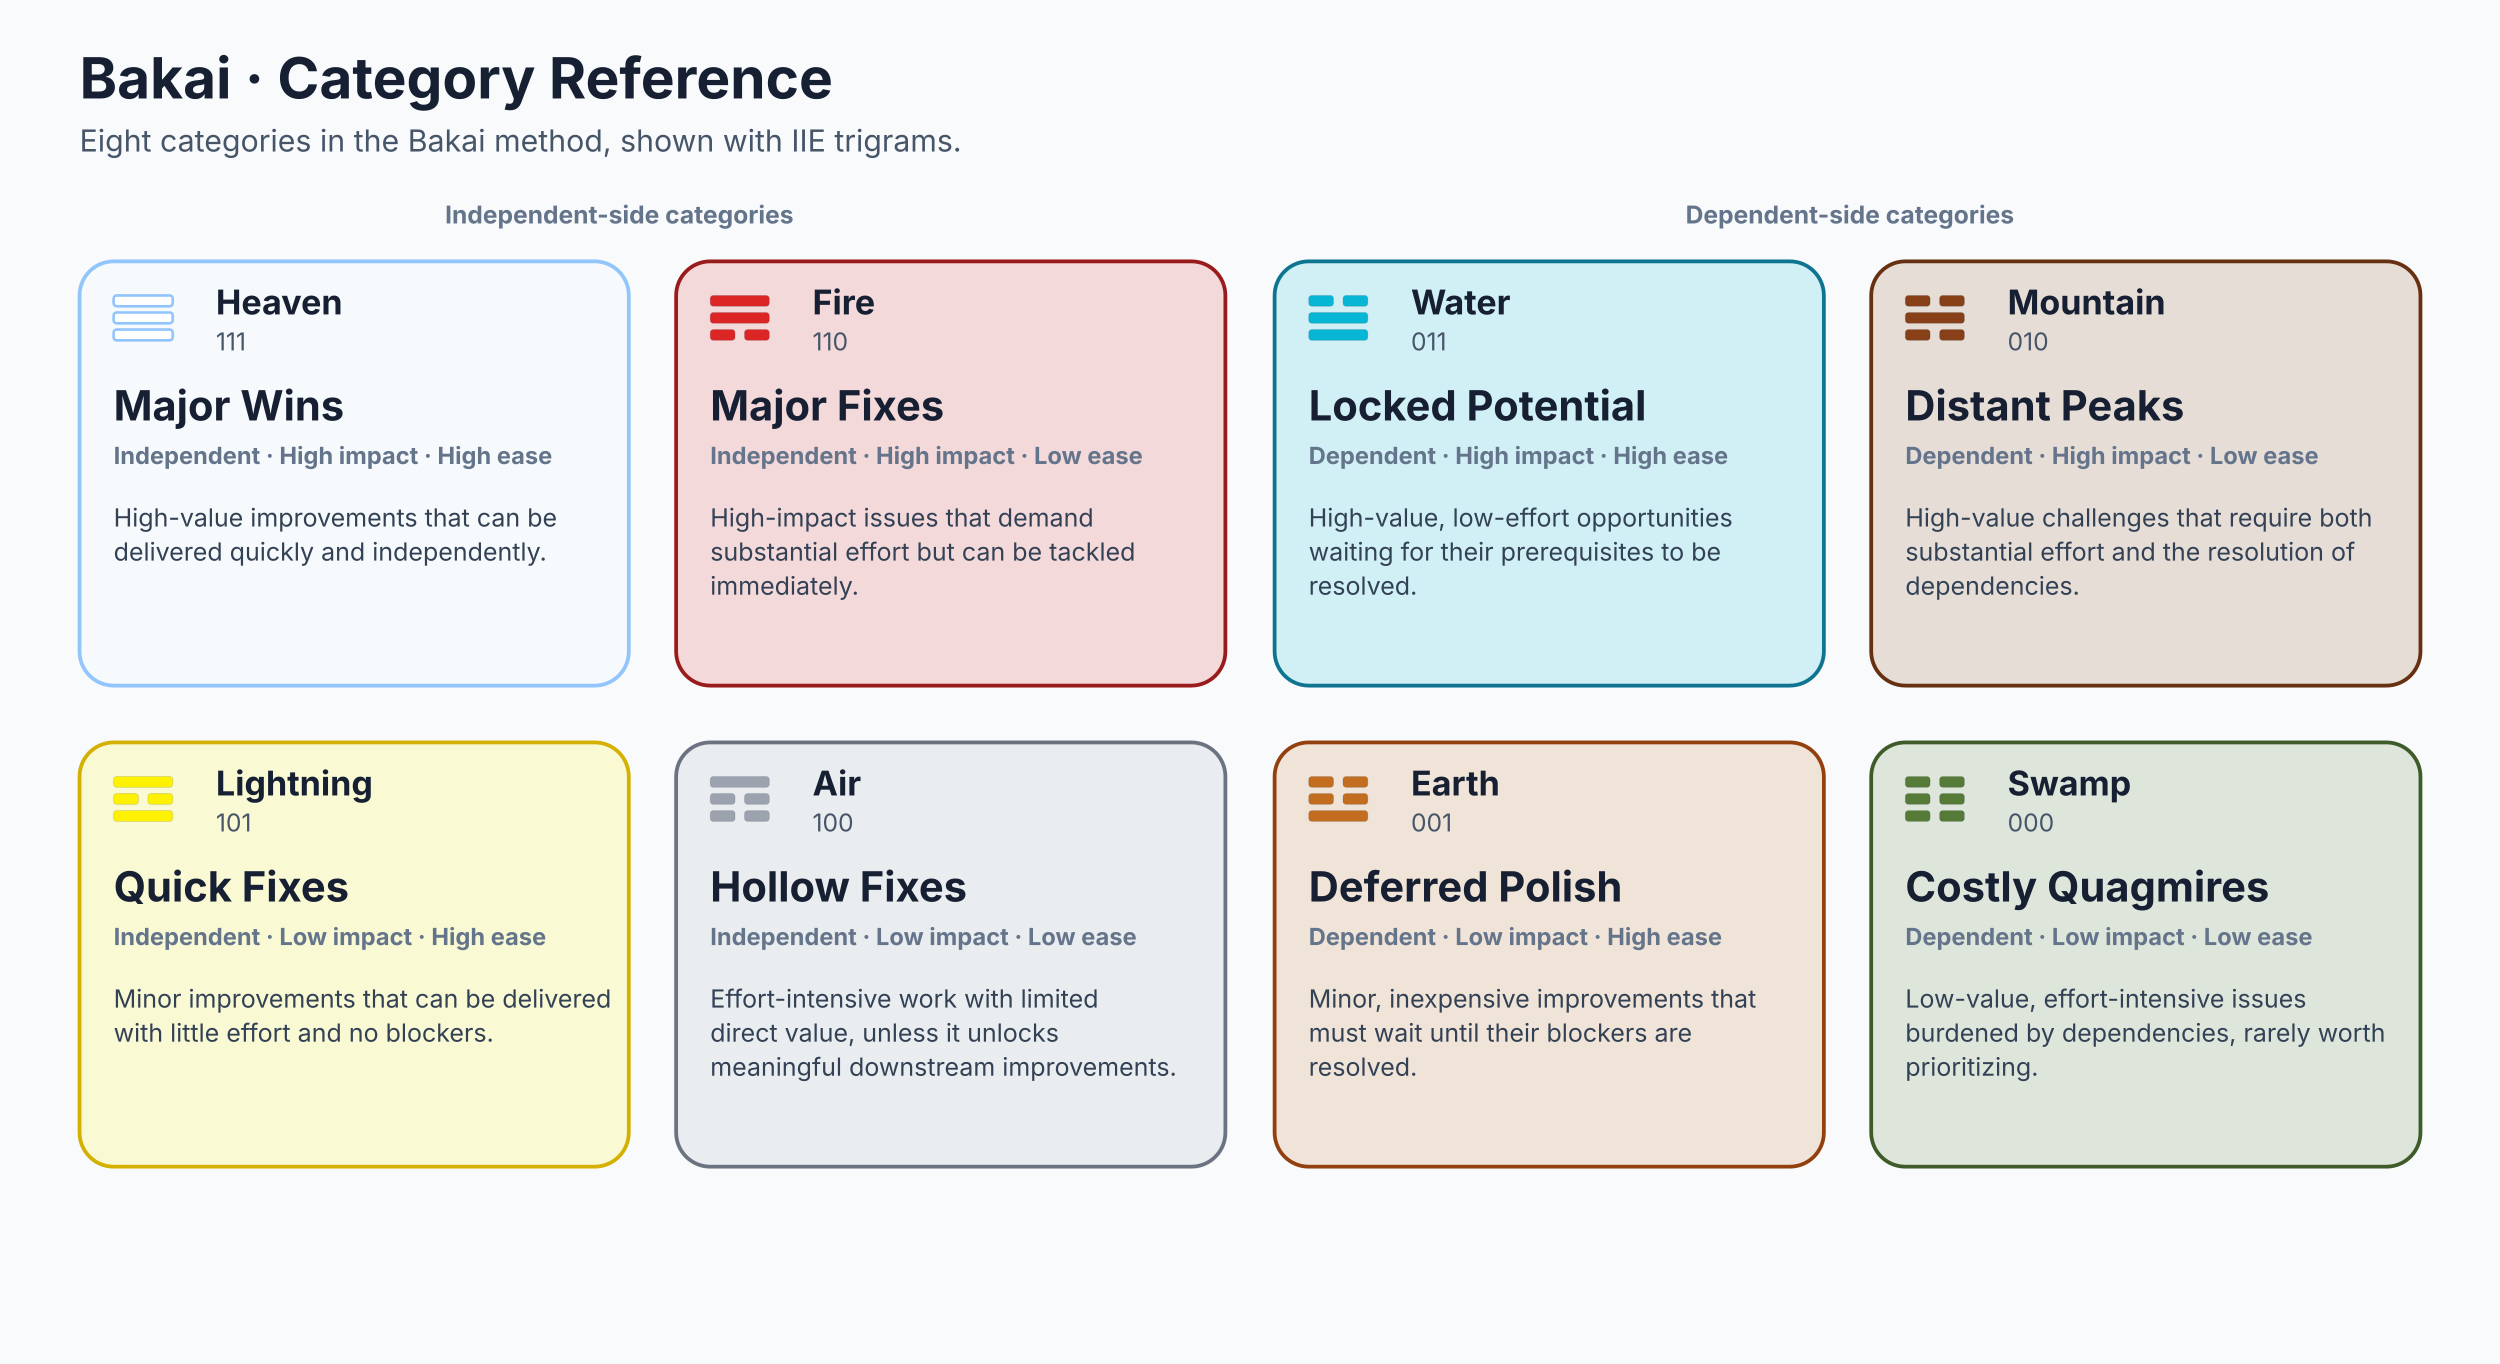
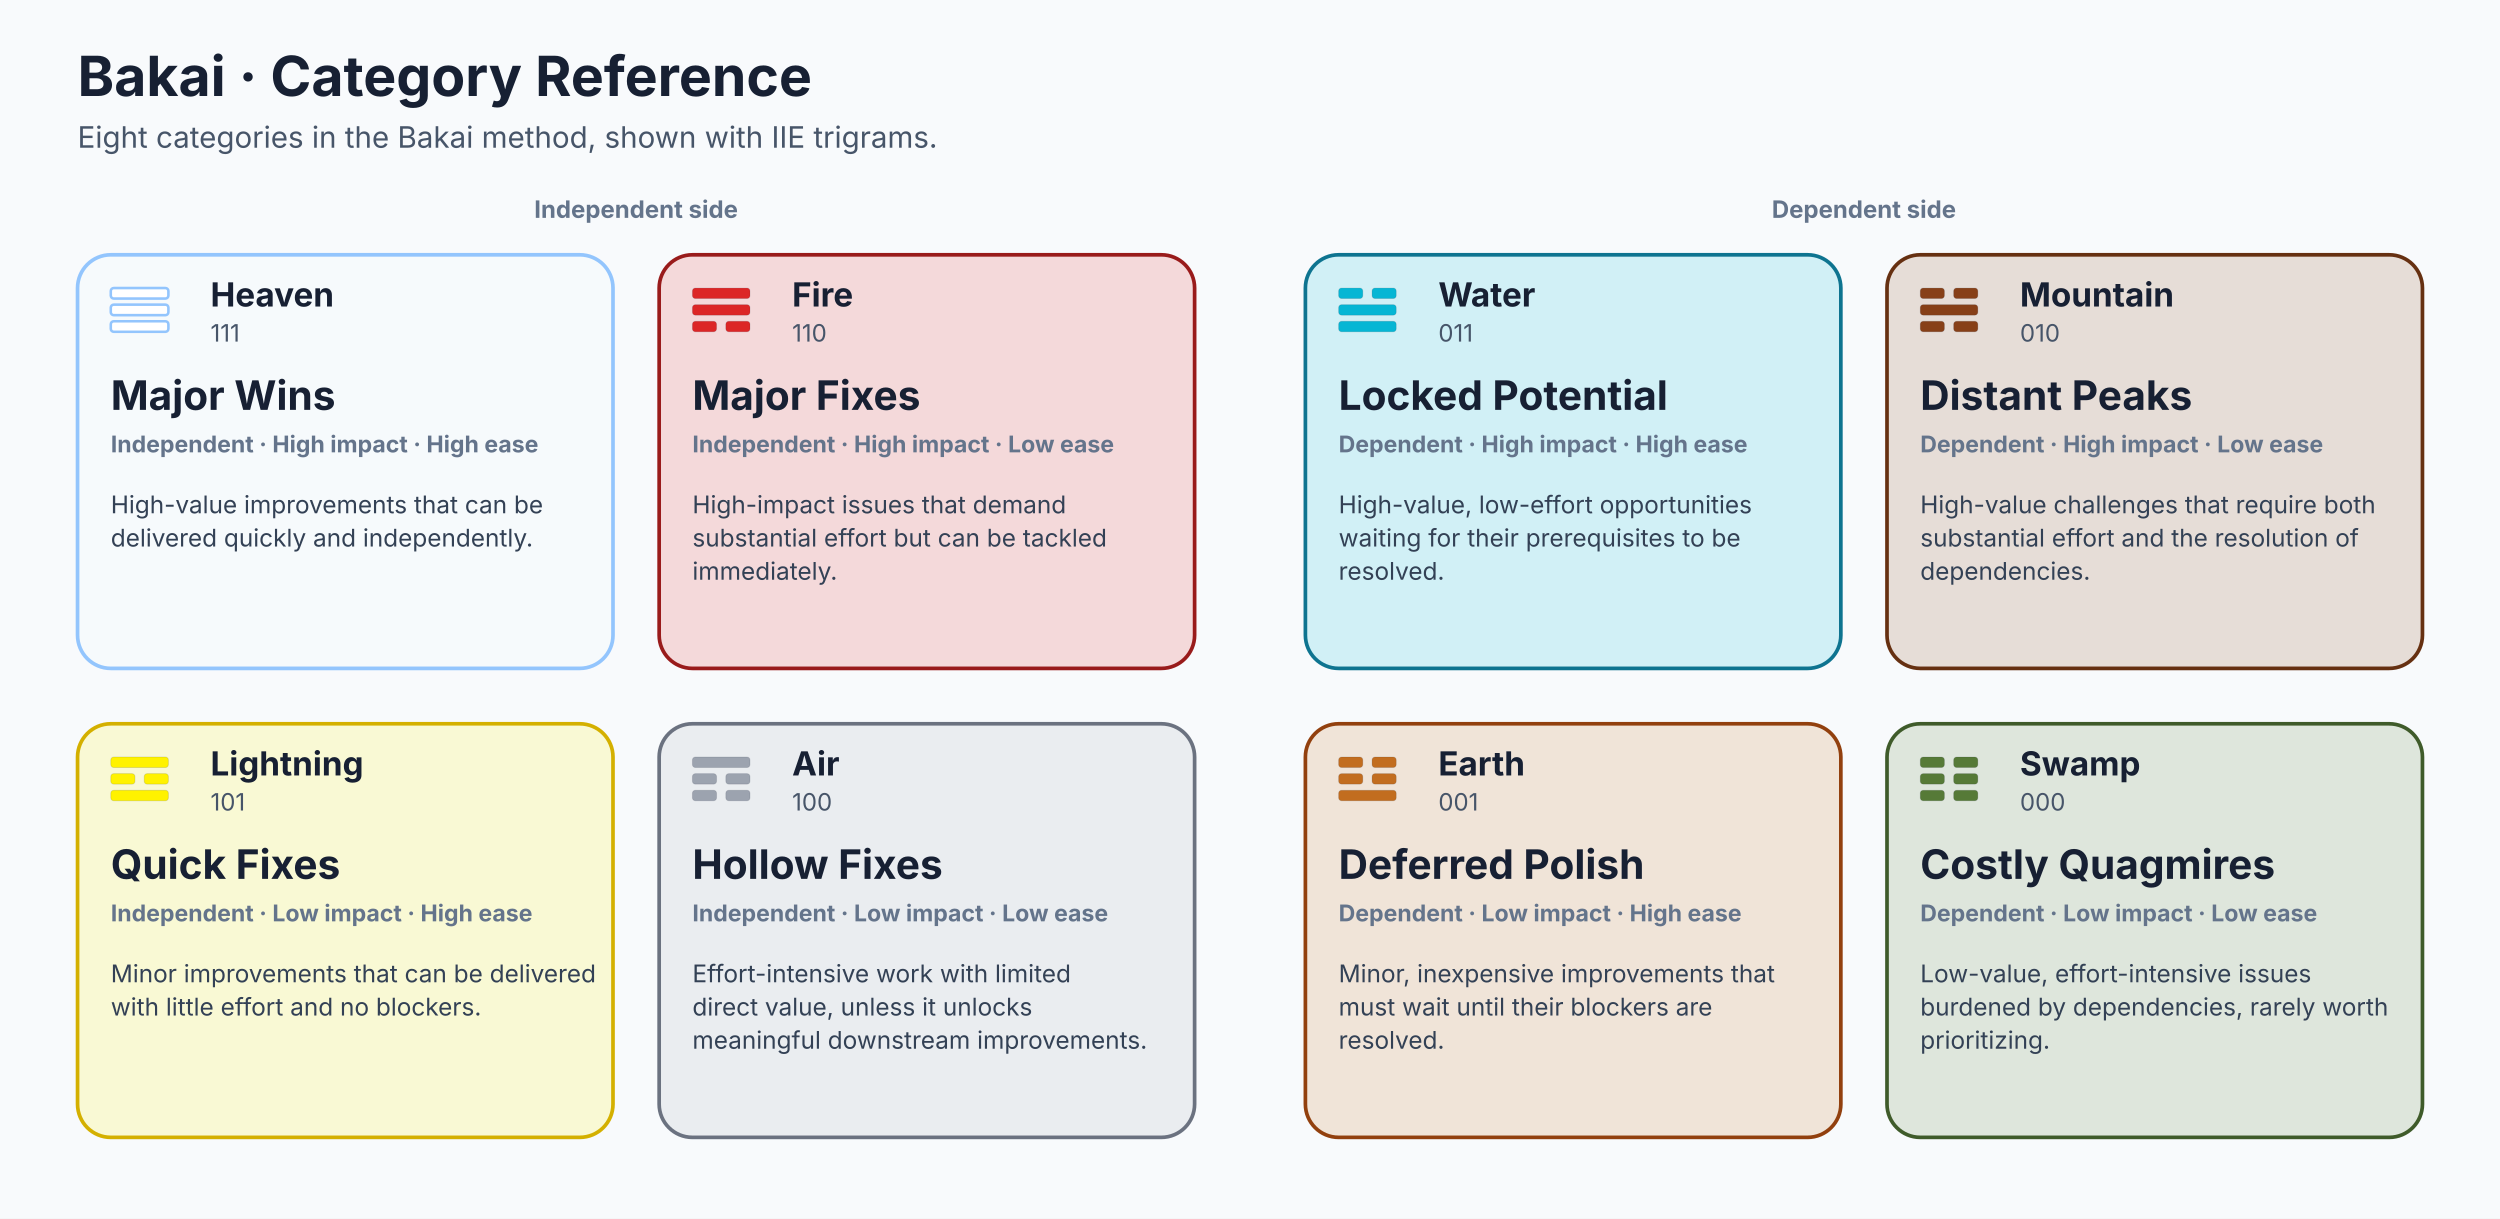
- <svg xmlns="http://www.w3.org/2000/svg" width="1320" height="720" viewBox="0 0 1320 720" role="img" aria-label="Bakai category reference">
+ <svg xmlns="http://www.w3.org/2000/svg" width="1354" height="660" viewBox="0 0 1354 660" role="img" aria-label="Bakai category reference">
  <rect width="100%" height="100%" fill="#f8fafc" />
  <g font-family="Inter, Arial, Helvetica, sans-serif">
    <text x="42" y="52" font-size="30" font-weight="700" fill="#172033">Bakai · Category Reference</text>
    <text x="42" y="80" font-size="16" fill="#475569">Eight categories in the Bakai method, shown with IIE trigrams.</text>
-     <text x="235" y="118" font-size="13" font-weight="700" fill="#64748b">Independent-side categories</text>
-     <text x="890" y="118" font-size="13" font-weight="700" fill="#64748b">Dependent-side categories</text>
+     <text x="344.5" y="118" text-anchor="middle" font-size="13" font-weight="700" fill="#64748b">Independent side</text>
+     <text x="1009.5" y="118" text-anchor="middle" font-size="13" font-weight="700" fill="#64748b">Dependent side</text>
    <rect x="42" y="138" width="290" height="224" rx="18" fill="#EAF6FF" fill-opacity="0.16" stroke="#93C5FD" stroke-width="2" />
    <rect x="60.0" y="156.0" width="31.2" height="5.7" rx="1.6" fill="#FFFFFF" stroke="#93C5FD" stroke-width="1.4" />
    <rect x="60.0" y="165.0" width="31.2" height="5.7" rx="1.6" fill="#FFFFFF" stroke="#93C5FD" stroke-width="1.4" />
    <rect x="60.0" y="174.0" width="31.2" height="5.7" rx="1.6" fill="#FFFFFF" stroke="#93C5FD" stroke-width="1.4" />
    <text x="114" y="166" font-size="18" font-weight="700" fill="#172033">Heaven</text>
    <text x="114" y="185" font-size="13" fill="#475569">111</text>
    <text x="60" y="222" font-size="22" font-weight="700" fill="#172033">Major Wins</text>
    <text x="60" y="245" font-size="12.5" font-weight="700" fill="#64748b">Independent · High impact · High ease</text>
    <text x="60" y="278" font-size="13.2" fill="#334155">High-value improvements that can be</text>
    <text x="60" y="296" font-size="13.2" fill="#334155">delivered quickly and independently.</text>
    <rect x="357" y="138" width="290" height="224" rx="18" fill="#DC2626" fill-opacity="0.16" stroke="#991B1B" stroke-width="2" />
    <rect x="375.0" y="156.0" width="31.2" height="5.7" rx="1.6" fill="#DC2626" stroke="rgba(23,32,51,0.14)" stroke-width="0.5" />
    <rect x="375.0" y="165.0" width="31.2" height="5.7" rx="1.6" fill="#DC2626" stroke="rgba(23,32,51,0.14)" stroke-width="0.5" />
    <rect x="375.0" y="174.0" width="13.1" height="5.7" rx="1.6" fill="#DC2626" stroke="rgba(23,32,51,0.14)" stroke-width="0.5" />
    <rect x="393.1" y="174.0" width="13.1" height="5.7" rx="1.6" fill="#DC2626" stroke="rgba(23,32,51,0.14)" stroke-width="0.5" />
    <text x="429" y="166" font-size="18" font-weight="700" fill="#172033">Fire</text>
    <text x="429" y="185" font-size="13" fill="#475569">110</text>
    <text x="375" y="222" font-size="22" font-weight="700" fill="#172033">Major Fixes</text>
    <text x="375" y="245" font-size="12.5" font-weight="700" fill="#64748b">Independent · High impact · Low ease</text>
    <text x="375" y="278" font-size="13.2" fill="#334155">High-impact issues that demand</text>
    <text x="375" y="296" font-size="13.2" fill="#334155">substantial effort but can be tackled</text>
    <text x="375" y="314" font-size="13.2" fill="#334155">immediately.</text>
    <rect x="42" y="392" width="290" height="224" rx="18" fill="#FFF200" fill-opacity="0.16" stroke="#D4B000" stroke-width="2" />
    <rect x="60.0" y="410.0" width="31.2" height="5.7" rx="1.6" fill="#FFF200" stroke="rgba(23,32,51,0.14)" stroke-width="0.5" />
    <rect x="60.0" y="419.0" width="13.1" height="5.7" rx="1.6" fill="#FFF200" stroke="rgba(23,32,51,0.14)" stroke-width="0.5" />
    <rect x="78.1" y="419.0" width="13.1" height="5.7" rx="1.6" fill="#FFF200" stroke="rgba(23,32,51,0.14)" stroke-width="0.5" />
    <rect x="60.0" y="428.0" width="31.2" height="5.7" rx="1.6" fill="#FFF200" stroke="rgba(23,32,51,0.14)" stroke-width="0.5" />
    <text x="114" y="420" font-size="18" font-weight="700" fill="#172033">Lightning</text>
    <text x="114" y="439" font-size="13" fill="#475569">101</text>
    <text x="60" y="476" font-size="22" font-weight="700" fill="#172033">Quick Fixes</text>
    <text x="60" y="499" font-size="12.5" font-weight="700" fill="#64748b">Independent · Low impact · High ease</text>
    <text x="60" y="532" font-size="13.2" fill="#334155">Minor improvements that can be delivered</text>
    <text x="60" y="550" font-size="13.2" fill="#334155">with little effort and no blockers.</text>
    <rect x="357" y="392" width="290" height="224" rx="18" fill="#9CA3AF" fill-opacity="0.16" stroke="#6B7280" stroke-width="2" />
    <rect x="375.0" y="410.0" width="31.2" height="5.7" rx="1.6" fill="#9CA3AF" stroke="rgba(23,32,51,0.14)" stroke-width="0.5" />
    <rect x="375.0" y="419.0" width="13.1" height="5.7" rx="1.6" fill="#9CA3AF" stroke="rgba(23,32,51,0.14)" stroke-width="0.5" />
    <rect x="393.1" y="419.0" width="13.1" height="5.7" rx="1.6" fill="#9CA3AF" stroke="rgba(23,32,51,0.14)" stroke-width="0.5" />
    <rect x="375.0" y="428.0" width="13.1" height="5.7" rx="1.6" fill="#9CA3AF" stroke="rgba(23,32,51,0.14)" stroke-width="0.5" />
    <rect x="393.1" y="428.0" width="13.1" height="5.7" rx="1.6" fill="#9CA3AF" stroke="rgba(23,32,51,0.14)" stroke-width="0.5" />
    <text x="429" y="420" font-size="18" font-weight="700" fill="#172033">Air</text>
    <text x="429" y="439" font-size="13" fill="#475569">100</text>
    <text x="375" y="476" font-size="22" font-weight="700" fill="#172033">Hollow Fixes</text>
    <text x="375" y="499" font-size="12.5" font-weight="700" fill="#64748b">Independent · Low impact · Low ease</text>
    <text x="375" y="532" font-size="13.2" fill="#334155">Effort-intensive work with limited</text>
    <text x="375" y="550" font-size="13.2" fill="#334155">direct value, unless it unlocks</text>
    <text x="375" y="568" font-size="13.2" fill="#334155">meaningful downstream improvements.</text>
-     <rect x="673" y="138" width="290" height="224" rx="18" fill="#06B6D4" fill-opacity="0.16" stroke="#0E7490" stroke-width="2" />
-     <rect x="691.0" y="156.0" width="13.1" height="5.7" rx="1.6" fill="#06B6D4" stroke="rgba(23,32,51,0.14)" stroke-width="0.5" />
-     <rect x="709.1" y="156.0" width="13.1" height="5.7" rx="1.6" fill="#06B6D4" stroke="rgba(23,32,51,0.14)" stroke-width="0.5" />
-     <rect x="691.0" y="165.0" width="31.2" height="5.7" rx="1.6" fill="#06B6D4" stroke="rgba(23,32,51,0.14)" stroke-width="0.5" />
-     <rect x="691.0" y="174.0" width="31.2" height="5.7" rx="1.6" fill="#06B6D4" stroke="rgba(23,32,51,0.14)" stroke-width="0.5" />
-     <text x="745" y="166" font-size="18" font-weight="700" fill="#172033">Water</text>
-     <text x="745" y="185" font-size="13" fill="#475569">011</text>
-     <text x="691" y="222" font-size="22" font-weight="700" fill="#172033">Locked Potential</text>
-     <text x="691" y="245" font-size="12.5" font-weight="700" fill="#64748b">Dependent · High impact · High ease</text>
-     <text x="691" y="278" font-size="13.2" fill="#334155">High-value, low-effort opportunities</text>
-     <text x="691" y="296" font-size="13.2" fill="#334155">waiting for their prerequisites to be</text>
-     <text x="691" y="314" font-size="13.2" fill="#334155">resolved.</text>
-     <rect x="988" y="138" width="290" height="224" rx="18" fill="#874018" fill-opacity="0.16" stroke="#663011" stroke-width="2" />
-     <rect x="1006.0" y="156.0" width="13.1" height="5.7" rx="1.6" fill="#874018" stroke="rgba(23,32,51,0.14)" stroke-width="0.5" />
-     <rect x="1024.1" y="156.0" width="13.1" height="5.7" rx="1.6" fill="#874018" stroke="rgba(23,32,51,0.14)" stroke-width="0.5" />
-     <rect x="1006.0" y="165.0" width="31.2" height="5.7" rx="1.6" fill="#874018" stroke="rgba(23,32,51,0.14)" stroke-width="0.5" />
-     <rect x="1006.0" y="174.0" width="13.1" height="5.7" rx="1.6" fill="#874018" stroke="rgba(23,32,51,0.14)" stroke-width="0.5" />
-     <rect x="1024.1" y="174.0" width="13.1" height="5.7" rx="1.6" fill="#874018" stroke="rgba(23,32,51,0.14)" stroke-width="0.5" />
-     <text x="1060" y="166" font-size="18" font-weight="700" fill="#172033">Mountain</text>
-     <text x="1060" y="185" font-size="13" fill="#475569">010</text>
-     <text x="1006" y="222" font-size="22" font-weight="700" fill="#172033">Distant Peaks</text>
-     <text x="1006" y="245" font-size="12.5" font-weight="700" fill="#64748b">Dependent · High impact · Low ease</text>
-     <text x="1006" y="278" font-size="13.2" fill="#334155">High-value challenges that require both</text>
-     <text x="1006" y="296" font-size="13.2" fill="#334155">substantial effort and the resolution of</text>
-     <text x="1006" y="314" font-size="13.2" fill="#334155">dependencies.</text>
-     <rect x="673" y="392" width="290" height="224" rx="18" fill="#C26D1F" fill-opacity="0.16" stroke="#92400E" stroke-width="2" />
-     <rect x="691.0" y="410.0" width="13.1" height="5.7" rx="1.6" fill="#C26D1F" stroke="rgba(23,32,51,0.14)" stroke-width="0.5" />
-     <rect x="709.1" y="410.0" width="13.1" height="5.7" rx="1.6" fill="#C26D1F" stroke="rgba(23,32,51,0.14)" stroke-width="0.5" />
-     <rect x="691.0" y="419.0" width="13.1" height="5.7" rx="1.6" fill="#C26D1F" stroke="rgba(23,32,51,0.14)" stroke-width="0.5" />
-     <rect x="709.1" y="419.0" width="13.1" height="5.7" rx="1.6" fill="#C26D1F" stroke="rgba(23,32,51,0.14)" stroke-width="0.5" />
-     <rect x="691.0" y="428.0" width="31.2" height="5.7" rx="1.6" fill="#C26D1F" stroke="rgba(23,32,51,0.14)" stroke-width="0.5" />
-     <text x="745" y="420" font-size="18" font-weight="700" fill="#172033">Earth</text>
-     <text x="745" y="439" font-size="13" fill="#475569">001</text>
-     <text x="691" y="476" font-size="22" font-weight="700" fill="#172033">Deferred Polish</text>
-     <text x="691" y="499" font-size="12.5" font-weight="700" fill="#64748b">Dependent · Low impact · High ease</text>
-     <text x="691" y="532" font-size="13.2" fill="#334155">Minor, inexpensive improvements that</text>
-     <text x="691" y="550" font-size="13.2" fill="#334155">must wait until their blockers are</text>
-     <text x="691" y="568" font-size="13.2" fill="#334155">resolved.</text>
-     <rect x="988" y="392" width="290" height="224" rx="18" fill="#567A37" fill-opacity="0.16" stroke="#3F5B2A" stroke-width="2" />
-     <rect x="1006.0" y="410.0" width="13.1" height="5.7" rx="1.6" fill="#567A37" stroke="rgba(23,32,51,0.14)" stroke-width="0.5" />
-     <rect x="1024.1" y="410.0" width="13.1" height="5.7" rx="1.6" fill="#567A37" stroke="rgba(23,32,51,0.14)" stroke-width="0.5" />
-     <rect x="1006.0" y="419.0" width="13.1" height="5.7" rx="1.6" fill="#567A37" stroke="rgba(23,32,51,0.14)" stroke-width="0.5" />
-     <rect x="1024.1" y="419.0" width="13.1" height="5.7" rx="1.6" fill="#567A37" stroke="rgba(23,32,51,0.14)" stroke-width="0.5" />
-     <rect x="1006.0" y="428.0" width="13.1" height="5.7" rx="1.6" fill="#567A37" stroke="rgba(23,32,51,0.14)" stroke-width="0.5" />
-     <rect x="1024.1" y="428.0" width="13.1" height="5.7" rx="1.6" fill="#567A37" stroke="rgba(23,32,51,0.14)" stroke-width="0.5" />
-     <text x="1060" y="420" font-size="18" font-weight="700" fill="#172033">Swamp</text>
-     <text x="1060" y="439" font-size="13" fill="#475569">000</text>
-     <text x="1006" y="476" font-size="22" font-weight="700" fill="#172033">Costly Quagmires</text>
-     <text x="1006" y="499" font-size="12.5" font-weight="700" fill="#64748b">Dependent · Low impact · Low ease</text>
-     <text x="1006" y="532" font-size="13.2" fill="#334155">Low-value, effort-intensive issues</text>
-     <text x="1006" y="550" font-size="13.2" fill="#334155">burdened by dependencies, rarely worth</text>
-     <text x="1006" y="568" font-size="13.2" fill="#334155">prioritizing.</text>
+     <rect x="707" y="138" width="290" height="224" rx="18" fill="#06B6D4" fill-opacity="0.16" stroke="#0E7490" stroke-width="2" />
+     <rect x="725" y="156.0" width="13.1" height="5.7" rx="1.6" fill="#06B6D4" stroke="rgba(23,32,51,0.14)" stroke-width="0.5" />
+     <rect x="743.1" y="156.0" width="13.1" height="5.7" rx="1.6" fill="#06B6D4" stroke="rgba(23,32,51,0.14)" stroke-width="0.5" />
+     <rect x="725" y="165.0" width="31.2" height="5.7" rx="1.6" fill="#06B6D4" stroke="rgba(23,32,51,0.14)" stroke-width="0.5" />
+     <rect x="725" y="174.0" width="31.2" height="5.7" rx="1.6" fill="#06B6D4" stroke="rgba(23,32,51,0.14)" stroke-width="0.5" />
+     <text x="779" y="166" font-size="18" font-weight="700" fill="#172033">Water</text>
+     <text x="779" y="185" font-size="13" fill="#475569">011</text>
+     <text x="725" y="222" font-size="22" font-weight="700" fill="#172033">Locked Potential</text>
+     <text x="725" y="245" font-size="12.5" font-weight="700" fill="#64748b">Dependent · High impact · High ease</text>
+     <text x="725" y="278" font-size="13.2" fill="#334155">High-value, low-effort opportunities</text>
+     <text x="725" y="296" font-size="13.2" fill="#334155">waiting for their prerequisites to be</text>
+     <text x="725" y="314" font-size="13.2" fill="#334155">resolved.</text>
+     <rect x="1022" y="138" width="290" height="224" rx="18" fill="#874018" fill-opacity="0.16" stroke="#663011" stroke-width="2" />
+     <rect x="1040" y="156.0" width="13.1" height="5.7" rx="1.6" fill="#874018" stroke="rgba(23,32,51,0.14)" stroke-width="0.5" />
+     <rect x="1058.1" y="156.0" width="13.1" height="5.7" rx="1.6" fill="#874018" stroke="rgba(23,32,51,0.14)" stroke-width="0.5" />
+     <rect x="1040" y="165.0" width="31.2" height="5.7" rx="1.6" fill="#874018" stroke="rgba(23,32,51,0.14)" stroke-width="0.5" />
+     <rect x="1040" y="174.0" width="13.1" height="5.7" rx="1.6" fill="#874018" stroke="rgba(23,32,51,0.14)" stroke-width="0.5" />
+     <rect x="1058.1" y="174.0" width="13.1" height="5.7" rx="1.6" fill="#874018" stroke="rgba(23,32,51,0.14)" stroke-width="0.5" />
+     <text x="1094" y="166" font-size="18" font-weight="700" fill="#172033">Mountain</text>
+     <text x="1094" y="185" font-size="13" fill="#475569">010</text>
+     <text x="1040" y="222" font-size="22" font-weight="700" fill="#172033">Distant Peaks</text>
+     <text x="1040" y="245" font-size="12.5" font-weight="700" fill="#64748b">Dependent · High impact · Low ease</text>
+     <text x="1040" y="278" font-size="13.2" fill="#334155">High-value challenges that require both</text>
+     <text x="1040" y="296" font-size="13.2" fill="#334155">substantial effort and the resolution of</text>
+     <text x="1040" y="314" font-size="13.2" fill="#334155">dependencies.</text>
+     <rect x="707" y="392" width="290" height="224" rx="18" fill="#C26D1F" fill-opacity="0.16" stroke="#92400E" stroke-width="2" />
+     <rect x="725" y="410.0" width="13.1" height="5.7" rx="1.6" fill="#C26D1F" stroke="rgba(23,32,51,0.14)" stroke-width="0.5" />
+     <rect x="743.1" y="410.0" width="13.1" height="5.7" rx="1.6" fill="#C26D1F" stroke="rgba(23,32,51,0.14)" stroke-width="0.5" />
+     <rect x="725" y="419.0" width="13.1" height="5.7" rx="1.6" fill="#C26D1F" stroke="rgba(23,32,51,0.14)" stroke-width="0.5" />
+     <rect x="743.1" y="419.0" width="13.1" height="5.7" rx="1.6" fill="#C26D1F" stroke="rgba(23,32,51,0.14)" stroke-width="0.5" />
+     <rect x="725" y="428.0" width="31.2" height="5.7" rx="1.6" fill="#C26D1F" stroke="rgba(23,32,51,0.14)" stroke-width="0.5" />
+     <text x="779" y="420" font-size="18" font-weight="700" fill="#172033">Earth</text>
+     <text x="779" y="439" font-size="13" fill="#475569">001</text>
+     <text x="725" y="476" font-size="22" font-weight="700" fill="#172033">Deferred Polish</text>
+     <text x="725" y="499" font-size="12.5" font-weight="700" fill="#64748b">Dependent · Low impact · High ease</text>
+     <text x="725" y="532" font-size="13.2" fill="#334155">Minor, inexpensive improvements that</text>
+     <text x="725" y="550" font-size="13.2" fill="#334155">must wait until their blockers are</text>
+     <text x="725" y="568" font-size="13.2" fill="#334155">resolved.</text>
+     <rect x="1022" y="392" width="290" height="224" rx="18" fill="#567A37" fill-opacity="0.16" stroke="#3F5B2A" stroke-width="2" />
+     <rect x="1040" y="410.0" width="13.1" height="5.7" rx="1.6" fill="#567A37" stroke="rgba(23,32,51,0.14)" stroke-width="0.5" />
+     <rect x="1058.1" y="410.0" width="13.1" height="5.7" rx="1.6" fill="#567A37" stroke="rgba(23,32,51,0.14)" stroke-width="0.5" />
+     <rect x="1040" y="419.0" width="13.1" height="5.7" rx="1.6" fill="#567A37" stroke="rgba(23,32,51,0.14)" stroke-width="0.5" />
+     <rect x="1058.1" y="419.0" width="13.1" height="5.7" rx="1.6" fill="#567A37" stroke="rgba(23,32,51,0.14)" stroke-width="0.5" />
+     <rect x="1040" y="428.0" width="13.1" height="5.7" rx="1.6" fill="#567A37" stroke="rgba(23,32,51,0.14)" stroke-width="0.5" />
+     <rect x="1058.1" y="428.0" width="13.1" height="5.7" rx="1.6" fill="#567A37" stroke="rgba(23,32,51,0.14)" stroke-width="0.5" />
+     <text x="1094" y="420" font-size="18" font-weight="700" fill="#172033">Swamp</text>
+     <text x="1094" y="439" font-size="13" fill="#475569">000</text>
+     <text x="1040" y="476" font-size="22" font-weight="700" fill="#172033">Costly Quagmires</text>
+     <text x="1040" y="499" font-size="12.5" font-weight="700" fill="#64748b">Dependent · Low impact · Low ease</text>
+     <text x="1040" y="532" font-size="13.2" fill="#334155">Low-value, effort-intensive issues</text>
+     <text x="1040" y="550" font-size="13.2" fill="#334155">burdened by dependencies, rarely worth</text>
+     <text x="1040" y="568" font-size="13.2" fill="#334155">prioritizing.</text>
  </g>
</svg>
